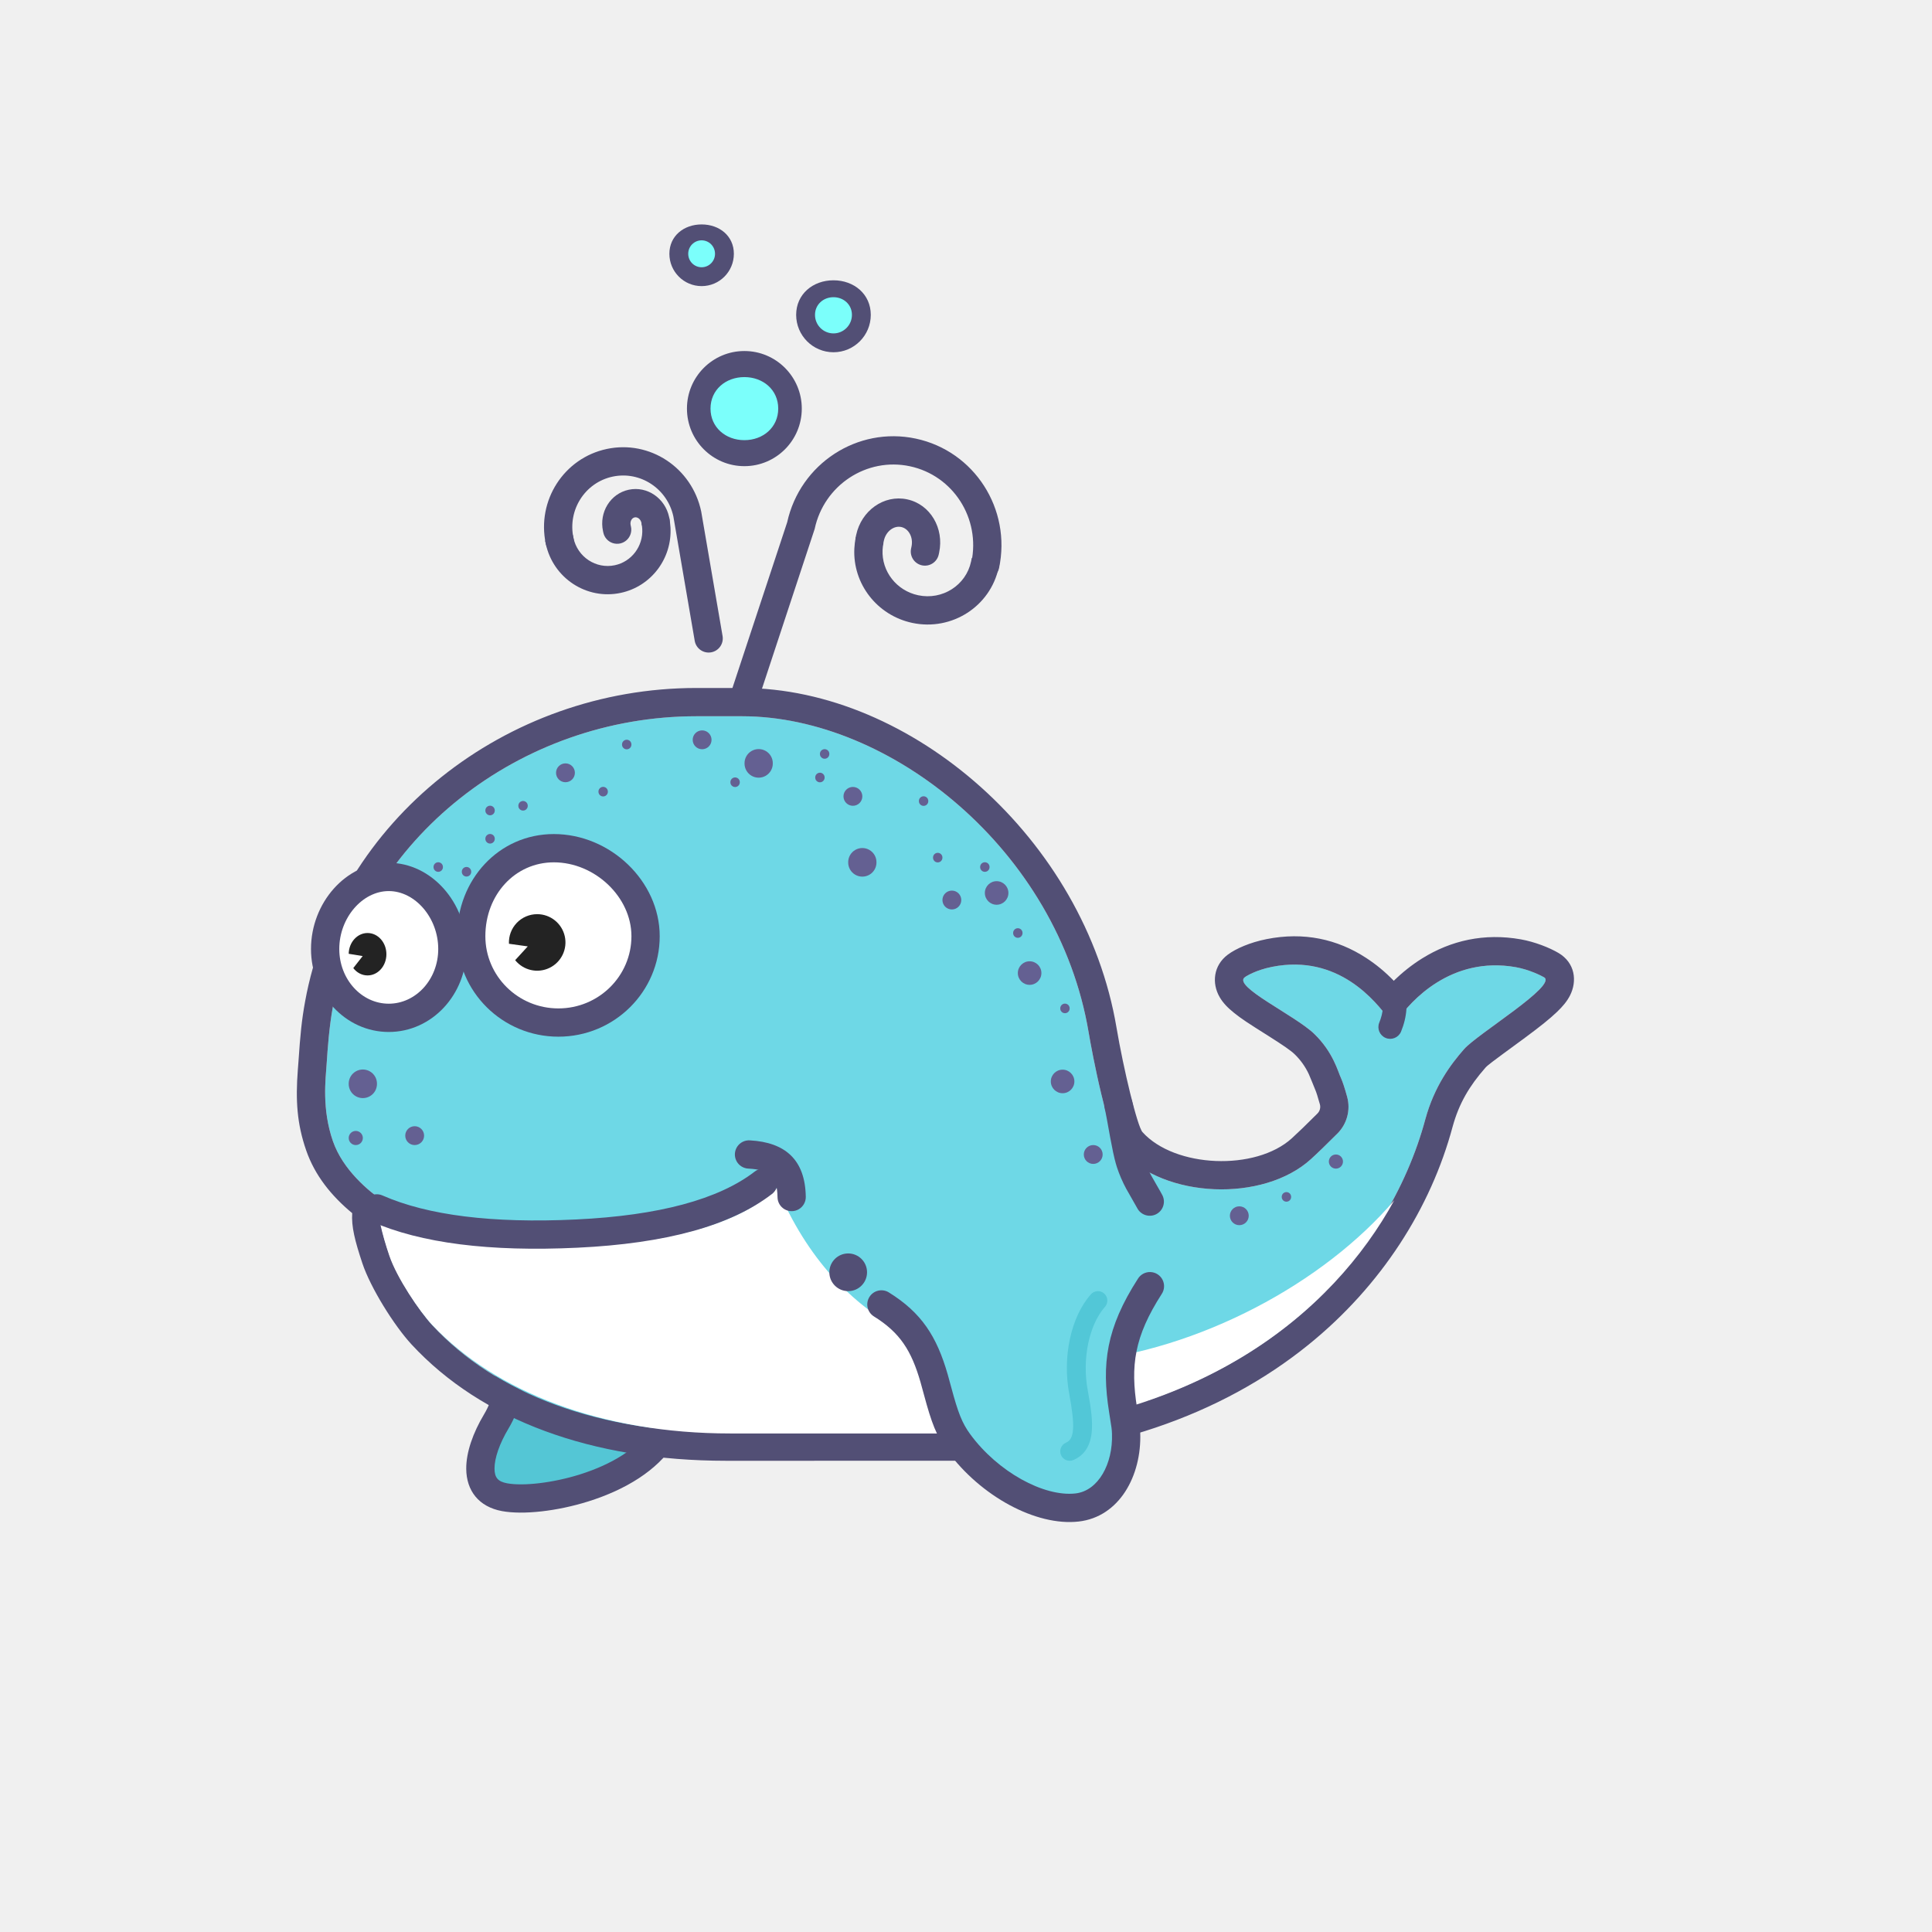
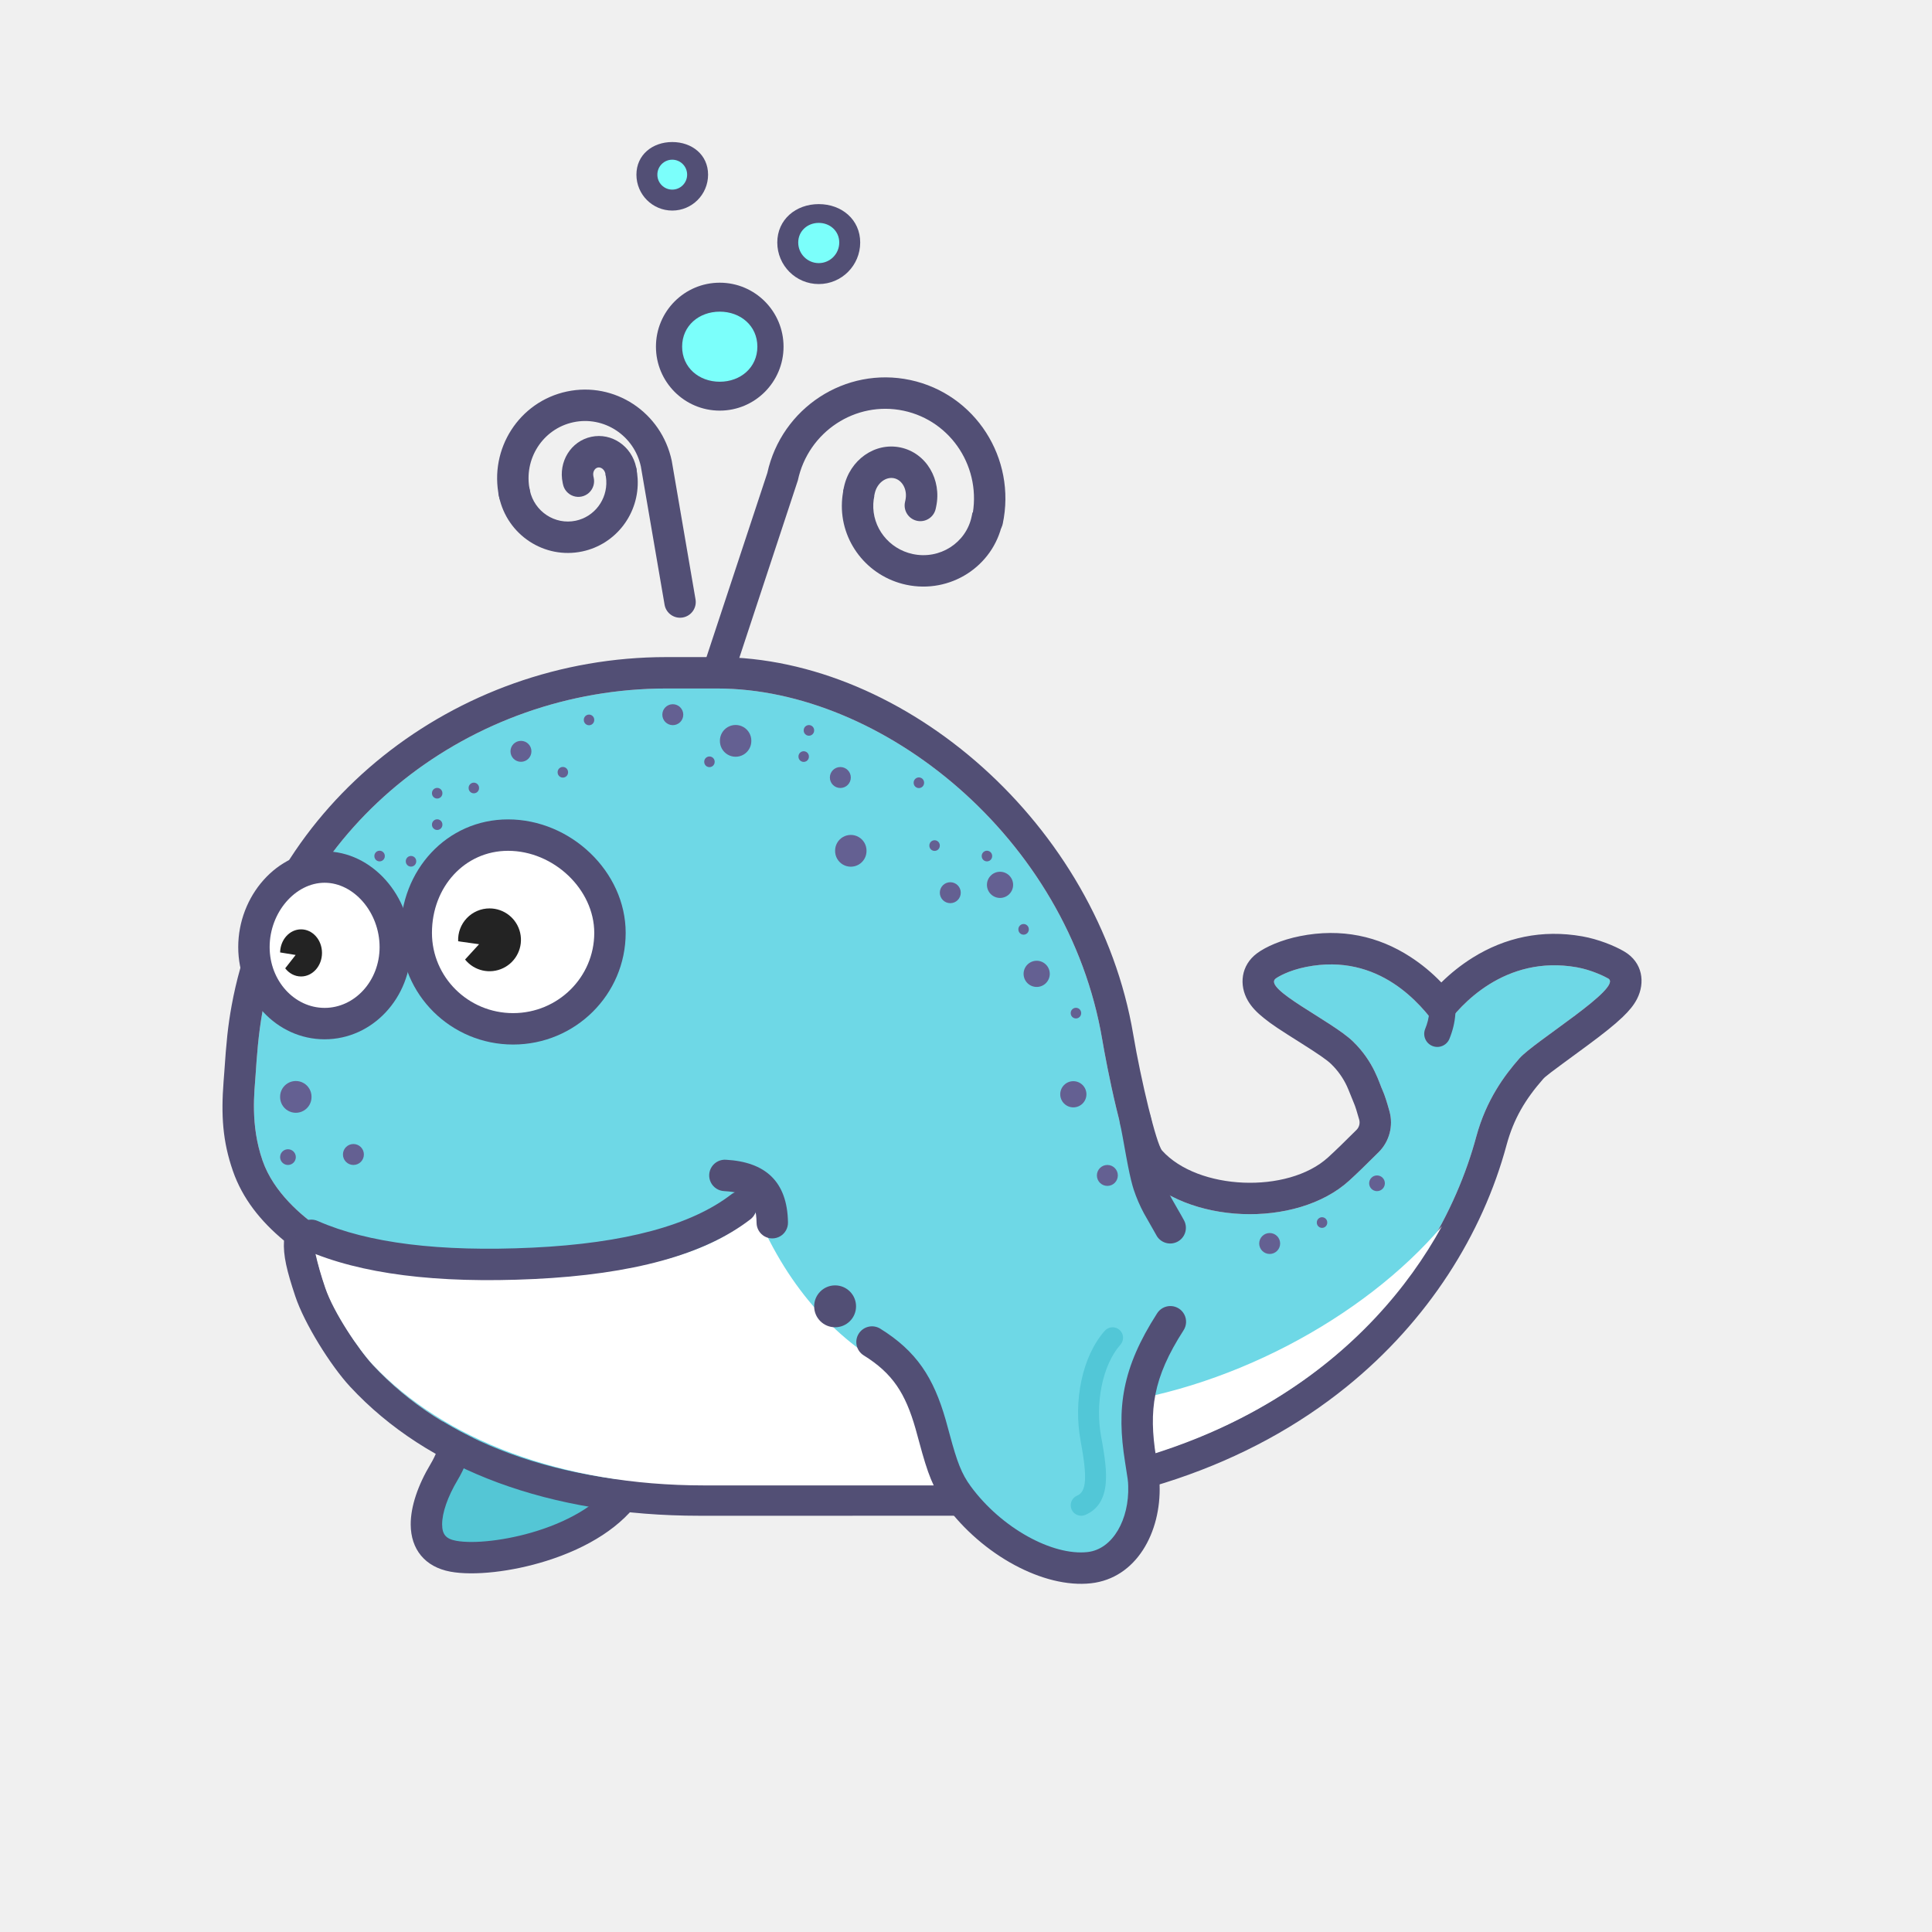
- <svg xmlns="http://www.w3.org/2000/svg" width="800px" height="800px" viewBox="0 0 1024 1024" class="icon" version="1.1">
+ <svg xmlns="http://www.w3.org/2000/svg" width="800px" height="800px" viewBox="51.2 51.2 921.6 921.6" class="icon" version="1.1">
  <path d="M249.756 671.844c24.776 41.714 23.18 65.004 13.26 81.59s-13.956 36.724 4.401 40.116c18.357 3.392 66.258-5.794 83.526-32.096 17.268-26.299 7.34-56.702 41.177-79.365" fill="#54C6D5" />
  <path d="M256.197 668.018c23.48 39.531 26.539 67.047 13.247 89.265-4.67 7.807-7.375 15.577-7.34 21.112 0.03 4.69 1.733 6.873 6.673 7.785 8.429 1.558 24.054-0.135 38.565-4.693 17.046-5.355 30.54-13.792 37.339-24.146 4.528-6.898 7.023-13.747 10.098-26.025 0.207-0.829 0.355-1.419 0.754-3.04 3.279-13.275 5.175-19.341 9.029-26.799 5.185-10.035 12.635-18.415 23.387-25.615a7.493 7.493 0 0 1 8.339 12.45c-15.485 10.37-20.323 19.733-26.207 43.557-0.405 1.633-0.552 2.235-0.767 3.084-3.452 13.784-6.434 21.964-12.111 30.608-9.001 13.712-25.328 23.922-45.373 30.22-16.666 5.235-34.671 7.183-45.778 5.132-12.233-2.26-18.864-10.754-18.937-22.431-0.052-8.697 3.512-18.944 9.468-28.897 10.08-16.849 7.65-38.69-13.27-73.918a7.493 7.493 0 1 1 12.882-7.653z" fill="#524F75" />
  <path d="M755.43 593.318c-18.999 70.723-88.756 161.302-247.356 165.94H384.837c-67.721 0-121.911-20.378-155.665-56.812-6.896-7.44-18.912-25.67-22.9-37.656s-6.191-19.156-2.92-27.923c-8.102-5.682-21.606-16.776-26.901-32.036-5.939-17.121-3.871-32.803-3.312-41.11s1.269-18.996 3.312-30.218C192.659 444.443 275.668 379.629 369.032 379.629h24.309c78.538 0 167.362 70.881 183.653 167.491 1.883 11.187 10.15 54.896 17.425 62.961 22.798 25.288 75.167 27.223 100.347 4.328 3.497-3.182 8.202-7.73 14.114-13.642a19.993 19.993 0 0 0 5.137-19.429c-1.266-4.606-2.348-7.9-3.242-9.888-1.621-3.357-4.059-13.664-14.201-23.477-10.14-9.815-43.303-25.173-36.824-30.003 1.044-0.779 6.097-3.856 14.501-5.527 35.041-6.978 55.034 18.335 62.179 28.083 0.779 1.064 1.531 2.123 2.258 3.172 0.709-1.051 1.449-2.133 2.215-3.247 6.494-9.436 28.04-33.929 62.479-27.833 7.128 1.259 13.599 4.538 14.99 5.355 7.255 4.266-35.273 30.003-42.376 38.088s-15.782 19.703-20.567 37.256z" fill="#6ED8E6" />
  <path d="M755.43 593.318c4.785-17.55 13.464-29.172 20.565-37.256s49.632-33.822 42.376-38.088c-1.391-0.817-7.862-4.096-14.99-5.355-34.439-6.097-55.985 18.397-62.479 27.833-0.767 1.111-3.694 1.139-4.473 0.075-7.143-9.745-27.136-35.061-62.179-28.083-8.402 1.671-13.457 4.75-14.501 5.527-6.479 4.83 26.686 20.188 36.824 30.003 10.143 9.815 12.578 20.123 14.201 23.477 0.892 1.988 1.976 5.282 3.242 9.888a19.98 19.98 0 0 1-5.137 19.429c-5.912 5.912-10.617 10.46-14.114 13.642-25.18 22.895-77.549 20.96-100.347-4.328-7.273-8.065-15.542-51.774-17.425-62.961C560.702 450.51 471.879 379.629 393.341 379.629h-24.309c-93.364 0-176.373 64.814-192.582 153.875-2.041 11.219-2.75 21.909-3.312 30.218s-2.63 23.987 3.312 41.11c5.295 15.26 18.802 26.354 26.901 32.036-3.272 8.766-1.066 15.937 2.92 27.923s16.004 30.215 22.9 37.656C262.928 738.881 317.115 759.259 384.837 759.259h123.235c158.603-4.638 228.357-95.217 247.358-165.94z m-17.246-69.295l0.505 19.673c2.328-13.497 2.343-21.444 0.045-23.834-3.964 3.909 0.187 3.067-0.549 4.161zM162.292 609.745c-4.93-14.211-5.667-26.559-4.438-42.681-0.022 0.295 0.277-3.544 0.332-4.351 0.972-14.408 1.718-21.994 3.519-31.891C179.128 435.095 267.911 364.644 369.032 364.644h24.309c89.862 0 181.615 80.269 198.429 179.984 3.696 21.931 11.029 52.371 13.777 55.418 17.103 18.971 59.946 20.727 79.138 3.277 3.292-2.995 7.845-7.39 13.599-13.15a4.995 4.995 0 0 0 1.286-4.858c-1.079-3.916-1.958-6.601-2.46-7.717-0.712-1.658-2.637-6.644-3.387-8.234a35.575 35.575 0 0 0-7.565-10.625c-1.948-1.888-6.012-4.708-13.714-9.571-11.341-7.146-14.438-9.184-18.29-12.271-3.392-2.72-5.879-5.242-7.71-8.397-4.251-7.338-3.367-16.789 4.356-22.543 4.243-3.164 11.731-6.459 20.53-8.209 19.733-3.931 37.446 0.025 52.641 9.9a82.3 82.3 0 0 1 14.766 12.216 86.553 86.553 0 0 1 15.008-11.873c15.295-9.523 32.945-13.544 52.254-10.128 7.555 1.339 15.335 4.466 19.973 7.193 8.906 5.237 10.048 14.943 6.151 22.588-1.571 3.082-3.809 5.747-6.883 8.692-3.906 3.751-9.111 7.882-16.911 13.647l-2.363 1.738c-15.857 11.621-17.52 12.88-18.704 14.229-8.419 9.586-13.976 18.869-17.368 31.307-11.499 42.816-37.556 84.073-76.36 115.462-46.335 37.478-108.292 59.272-185.014 61.515L384.837 774.244c-71.018 0-129.509-21.514-166.66-61.612-9.238-9.973-21.779-30.041-26.127-43.11-3.986-11.983-5.839-19.434-5.375-26.524-11.132-9.231-19.801-20.04-24.384-33.253z" fill="#524F75" />
  <path d="M192.312 574.439m-7.493 0a7.493 7.493 0 1 0 14.985 0 7.493 7.493 0 1 0-14.985 0Z" fill="#646092" />
  <path d="M402.107 404.605m-7.493 0a7.493 7.493 0 1 0 14.985 0 7.493 7.493 0 1 0-14.985 0Z" fill="#646092" />
  <path d="M457.054 457.054m-7.493 0a7.493 7.493 0 1 0 14.985 0 7.493 7.493 0 1 0-14.985 0Z" fill="#646092" />
  <path d="M452.059 422.088m-4.995 0a4.995 4.995 0 1 0 9.99 0 4.995 4.995 0 1 0-9.99 0Z" fill="#646092" />
  <path d="M504.507 477.034m-4.995 0a4.995 4.995 0 1 0 9.99 0 4.995 4.995 0 1 0-9.99 0Z" fill="#646092" />
  <path d="M372.137 392.117m-4.995 0a4.995 4.995 0 1 0 9.99 0 4.995 4.995 0 1 0-9.99 0Z" fill="#646092" />
  <path d="M528.234 473.288m-6.244 0a6.244 6.244 0 1 0 12.488 0 6.244 6.244 0 1 0-12.488 0Z" fill="#646092" />
  <path d="M545.717 515.746m-6.244 0a6.244 6.244 0 1 0 12.488 0 6.244 6.244 0 1 0-12.488 0Z" fill="#646092" />
  <path d="M708.059 615.649m-3.746 0a3.746 3.746 0 1 0 7.493 0 3.746 3.746 0 1 0-7.493 0Z" fill="#646092" />
  <path d="M563.2 573.19m-6.244 0a6.244 6.244 0 1 0 12.488 0 6.244 6.244 0 1 0-12.488 0Z" fill="#646092" />
  <path d="M299.707 409.6m-4.995 0a4.995 4.995 0 1 0 9.99 0 4.995 4.995 0 1 0-9.99 0Z" fill="#646092" />
  <path d="M219.785 601.912m-4.995 0a4.995 4.995 0 1 0 9.99 0 4.995 4.995 0 1 0-9.99 0Z" fill="#646092" />
  <path d="M579.434 611.902m-4.995 0a4.995 4.995 0 1 0 9.99 0 4.995 4.995 0 1 0-9.99 0Z" fill="#646092" />
  <path d="M656.859 644.371m-4.995 0a4.995 4.995 0 1 0 9.99 0 4.995 4.995 0 1 0-9.99 0Z" fill="#646092" />
  <path d="M194.81 536.976m-4.995 0a4.995 4.995 0 1 0 9.99 0 4.995 4.995 0 1 0-9.99 0Z" fill="#646092" />
  <path d="M188.566 603.161m-3.746 0a3.746 3.746 0 1 0 7.493 0 3.746 3.746 0 1 0-7.493 0Z" fill="#646092" />
  <path d="M211.044 485.776m-3.746 0a3.746 3.746 0 1 0 7.493 0 3.746 3.746 0 1 0-7.493 0Z" fill="#646092" />
  <path d="M247.259 462.049m-2.498 0a2.498 2.498 0 1 0 4.995 0 2.498 2.498 0 1 0-4.995 0Z" fill="#646092" />
  <path d="M232.273 459.551m-2.498 0a2.498 2.498 0 1 0 4.995 0 2.498 2.498 0 1 0-4.995 0Z" fill="#646092" />
  <path d="M434.576 412.098m-2.498 0a2.498 2.498 0 1 0 4.995 0 2.498 2.498 0 1 0-4.995 0Z" fill="#646092" />
  <path d="M497.015 454.556m-2.498 0a2.498 2.498 0 1 0 4.995 0 2.498 2.498 0 1 0-4.995 0Z" fill="#646092" />
  <path d="M539.473 494.517m-2.498 0a2.498 2.498 0 1 0 4.995 0 2.498 2.498 0 1 0-4.995 0Z" fill="#646092" />
  <path d="M681.834 634.38m-2.498 0a2.498 2.498 0 1 0 4.995 0 2.498 2.498 0 1 0-4.995 0Z" fill="#646092" />
  <path d="M564.449 534.478m-2.498 0a2.498 2.498 0 1 0 4.995 0 2.498 2.498 0 1 0-4.995 0Z" fill="#646092" />
  <path d="M259.746 444.566m-2.498 0a2.498 2.498 0 1 0 4.995 0 2.498 2.498 0 1 0-4.995 0Z" fill="#646092" />
  <path d="M277.229 427.083m-2.498 0a2.498 2.498 0 1 0 4.995 0 2.498 2.498 0 1 0-4.995 0Z" fill="#646092" />
  <path d="M319.688 419.59m-2.498 0a2.498 2.498 0 1 0 4.995 0 2.498 2.498 0 1 0-4.995 0Z" fill="#646092" />
  <path d="M389.62 414.595m-2.498 0a2.498 2.498 0 1 0 4.995 0 2.498 2.498 0 1 0-4.995 0Z" fill="#646092" />
  <path d="M437.073 399.61m-2.498 0a2.498 2.498 0 1 0 4.995 0 2.498 2.498 0 1 0-4.995 0Z" fill="#646092" />
  <path d="M489.522 424.585m-2.498 0a2.498 2.498 0 1 0 4.995 0 2.498 2.498 0 1 0-4.995 0Z" fill="#646092" />
  <path d="M521.99 459.551m-2.498 0a2.498 2.498 0 1 0 4.995 0 2.498 2.498 0 1 0-4.995 0Z" fill="#646092" />
  <path d="M332.176 394.615m-2.498 0a2.498 2.498 0 1 0 4.995 0 2.498 2.498 0 1 0-4.995 0Z" fill="#646092" />
  <path d="M259.746 429.58m-2.498 0a2.498 2.498 0 1 0 4.995 0 2.498 2.498 0 1 0-4.995 0Z" fill="#646092" />
  <path d="M274.732 449.561m-2.498 0a2.498 2.498 0 1 0 4.995 0 2.498 2.498 0 1 0-4.995 0Z" fill="#646092" />
  <path d="M739.023 636.131c-32.633 59.547-103.751 119.975-231.754 123.637H387.015c-67.681 0-124.089-21.821-157.823-57.446-6.891-7.278-18.812-24.936-22.798-36.659a169.27 169.27 0 0 1-4.86-16.966c55.728 9.698 94.59 13.567 116.584 11.604 39.581-3.527 74.555-11.604 93.811-30.797 63.168 150.031 252.746 94.053 327.096 6.629z" fill="#FFFFFF" />
  <path d="M609.405 681.834c-24.776 38.542-13.08 62.424-12.54 77.851 0.537 15.43-6.756 37.184-26.067 39.322-19.306 2.138-46.202-12.066-62.576-34.379-16.377-22.311-7.34-52.391-41.177-73.328" fill="#6ED8E6" />
  <path d="M603.104 677.783c-16.761 26.07-19.341 45.101-15.243 70.771 1.394 8.726 1.426 8.971 1.514 11.394 0.554 15.937-7.273 30.27-19.404 31.614-16.681 1.846-41.047-11.384-55.713-31.364-4.383-5.972-6.516-11.626-10.048-24.776a380.453 380.453 0 0 0-1.893-6.896c-5.782-20.113-13.809-32.753-31.332-43.597a7.495 7.495 0 0 0-7.885 12.745c13.916 8.609 19.975 18.152 24.816 34.996 0.514 1.791 0.827 2.935 1.823 6.641 4.001 14.888 6.611 21.814 12.44 29.753 17.6 23.982 46.897 39.889 69.442 37.391 21.604-2.393 33.525-24.214 32.728-47.029-0.117-3.362-0.142-3.512-1.693-13.235-3.567-22.323-1.479-37.708 13.05-60.306a7.493 7.493 0 1 0-12.603-8.102z" fill="#524F75" />
  <path d="M449.561 674.341m-9.99 0a9.99 9.99 0 1 0 19.98 0 9.99 9.99 0 1 0-19.98 0Z" fill="#524F75" />
  <path d="M206.049 539.473c18.622 0 33.717-16.339 33.717-36.492 0-20.155-15.095-38.188-33.717-38.188S172.332 482.826 172.332 502.981C172.332 523.134 187.427 539.473 206.049 539.473z" fill="#FFFFFF" />
  <path d="M206.049 546.966C183.151 546.966 164.839 527.145 164.839 502.981c0-24.401 18.477-45.68 41.21-45.68s41.21 21.279 41.21 45.68C247.259 527.145 228.946 546.966 206.049 546.966z m0-14.985c14.346 0 26.224-12.857 26.224-28.999 0-16.556-12.276-30.695-26.224-30.695S179.824 486.425 179.824 502.981C179.824 519.123 191.703 531.98 206.049 531.98z" fill="#524F75" />
  <path d="M187.247 513.101C189.078 515.487 191.788 516.995 194.81 516.995c5.517 0 9.99-5.033 9.99-11.239s-4.473-11.239-9.99-11.239c-5.45 0-9.883 4.91-9.99 11.012l7.408 1.211-4.98 6.361z" fill="#232323" />
  <path d="M295.961 541.971c25.518 0 46.205-20.49 46.205-45.765C342.166 470.93 319.068 449.561 293.551 449.561S249.756 470.93 249.756 496.205 270.443 541.971 295.961 541.971z" fill="#FFFFFF" />
  <path d="M295.961 549.463c-29.641 0-53.698-23.829-53.698-53.258C242.263 466.265 264.347 442.068 293.551 442.068 323.404 442.068 349.659 466.969 349.659 496.205 349.659 525.634 325.602 549.463 295.961 549.463z m0-14.985c21.397 0 38.712-17.151 38.712-38.273C334.673 475.428 315.3 457.054 293.551 457.054 272.943 457.054 257.249 474.252 257.249 496.205 257.249 517.327 274.564 534.478 295.961 534.478z" fill="#524F75" />
  <path d="M273.048 508.911A14.985 14.985 0 1 0 284.722 484.527a14.985 14.985 0 0 0-14.97 15.687l9.975 1.396-6.678 7.3z" fill="#232323" />
  <path d="M368.233 339.771a7.493 7.493 0 0 0 14.768-2.533L371.637 271.018C366.717 247.815 344.356 233.122 321.611 237.958S284.41 265.311 289.28 288.221a7.493 7.493 0 1 0 14.658-3.114c-3.157-14.853 6.169-29.384 20.785-32.491 14.571-3.097 28.957 6.319 32.174 21.092l11.339 66.063z" fill="#524F75" />
  <path d="M340.018 277.437c0.207 0.982 0.34 1.968 0.39 2.95 0.5 9.129-5.654 17.308-14.538 19.196-9.945 2.115-19.778-4.346-21.931-14.476l-0.362-1.708-14.661 3.114 0.365 1.711c3.866 18.19 21.629 29.861 39.704 26.017 16.159-3.434 27.281-18.222 26.389-34.666a34.456 34.456 0 0 0-0.699-5.252l-14.658 3.114z" fill="#524F75" />
  <path d="M340.135 277.876l-0.155-0.724c-0.437-2.055-2.14-3.242-3.611-2.927-1.474 0.312-2.548 2.09-2.11 4.141l0.155 0.727a7.493 7.493 0 1 1-14.658 3.114l-0.155-0.724c-2.113-9.945 3.869-19.838 13.654-21.916 9.785-2.08 19.271 4.521 21.387 14.468l0.155 0.724a7.493 7.493 0 1 1-14.661 3.117z" fill="#524F75" />
  <path d="M485.376 232.468c31.05 6.601 50.788 37.354 44.134 68.658a7.493 7.493 0 0 1-14.658-3.112c4.943-23.25-9.673-46.015-32.591-50.888s-45.531 9.985-50.471 33.23l-29.659 89.912a7.493 7.493 0 0 1-14.229-4.7l29.319-88.743c6.836-31.067 37.241-50.925 68.156-44.357z" fill="#524F75" />
  <path d="M468.26 287.794c-0.257 1.209-0.412 2.423-0.475 3.636-0.574 11.339 7.363 21.621 18.844 24.062 12.84 2.73 25.38-5.282 28.048-17.833l0.425-2.006 14.661 3.114-0.425 2.008c-4.398 20.69-24.933 33.814-45.82 29.374-18.669-3.969-31.642-20.775-30.695-39.476 0.1-2.008 0.36-4.009 0.782-5.994l14.656 3.114z" fill="#524F75" />
  <path d="M468.218 287.719l0.23-1.079c1.074-5.058 5.345-8.142 9.216-7.318 3.874 0.824 6.519 5.377 5.442 10.432l-0.23 1.081a7.493 7.493 0 0 0 14.658 3.114l0.23-1.079c2.73-12.842-4.668-25.588-16.983-28.207-12.318-2.617-24.261 6.019-26.991 18.862l-0.23 1.079A7.493 7.493 0 1 0 468.218 287.719z" fill="#524F75" />
  <path d="M426.976 166.872a14.831 14.781 90 1 0 29.561 0 14.831 14.781 90 1 0-29.561 0Z" fill="#7BFFFB" />
  <path d="M441.756 186.7c-10.927 0-19.776-8.881-19.776-19.826 0-10.947 8.851-18.31 19.776-18.31 10.927 0 19.776 7.363 19.776 18.31 0 10.944-8.849 19.826-19.776 19.826z m0-9.99c5.402 0 9.785-4.401 9.785-9.835 0-5.437-4.386-9.353-9.785-9.353s-9.785 3.916-9.785 9.353a9.808 9.808 0 0 0 9.785 9.835z" fill="#524F75" />
  <path d="M370.343 216.561a24.269 24.189 90 1 0 48.378 0 24.269 24.189 90 1 0-48.378 0Z" fill="#7BFFFB" />
  <path d="M394.532 247.076c-16.811 0-30.433-13.667-30.433-30.513s13.619-30.513 30.433-30.513 30.433 13.667 30.433 30.513-13.622 30.513-30.433 30.513z m0-13.784c9.905 0 17.945-6.771 17.945-16.731s-8.04-16.694-17.945-16.694-17.945 6.733-17.945 16.694 8.037 16.731 17.945 16.731z" fill="#524F75" />
  <path d="M359.784 134.514a12.136 12.093 90 1 0 24.186 0 12.136 12.093 90 1 0-24.186 0Z" fill="#7BFFFB" />
  <path d="M371.877 151.644c-9.443 0-17.091-7.673-17.091-17.131 0-9.456 7.648-15.56 17.091-15.56 9.441 0 17.088 6.104 17.088 15.56 0.002 9.458-7.645 17.131-17.088 17.131z m0-9.99a7.118 7.118 0 0 0 7.098-7.141A7.118 7.118 0 0 0 371.877 127.376a7.118 7.118 0 0 0-7.101 7.138 7.123 7.123 0 0 0 7.101 7.141z" fill="#524F75" />
  <path d="M196.788 647.375c26.334 11.576 62.711 16.152 109.231 13.939 46.852-2.228 81.226-11.589 103.159-28.492a7.493 7.493 0 1 0-9.151-11.868c-19.066 14.696-50.653 23.295-94.722 25.393-44.404 2.113-78.601-2.19-102.49-12.69a7.493 7.493 0 1 0-6.027 13.719z" fill="#524F75" />
  <path d="M396.688 619.383c11.291 0.642 15.218 4.011 15.41 15.13a7.493 7.493 0 1 0 14.983-0.265c-0.342-19.648-10.967-28.774-29.546-29.826a7.493 7.493 0 1 0-0.847 14.96z" fill="#524F75" />
  <path d="M578.188 686.02c-10.834 12.248-15.038 33.59-11.506 52.541 3.297 17.698 2.747 24.204-1.691 26.09a4.995 4.995 0 1 0 3.906 9.196c6.067-2.58 9.146-7.827 9.768-15.188 0.46-5.38-0.257-11.694-2.163-21.929-3.01-16.149 0.582-34.384 9.169-44.094a4.99 4.99 0 0 0-0.435-7.048 4.983 4.983 0 0 0-7.048 0.432z" fill="#52C7D7" />
  <path d="M732.175 526.126c1.444 5.31 1.074 10.557-1.164 15.952a6.246 6.246 0 0 0 11.539 4.78c3.279-7.925 3.856-15.999 1.676-24.009a6.236 6.236 0 0 0-3.611-4.121c-0.582-0.245-1.231 1.166-1.871 1.106-0.722-0.065-1.439-1.573-2.18-1.371a6.241 6.241 0 0 0-4.388 7.663zM585.458 587.249c0.292 1.131 0.687 3.107 1.269 6.264 0.142 0.789 1.334 7.425 1.718 9.486 1.131 6.109 2.048 10.442 2.98 13.754 0.19 0.677 0.382 1.311 0.574 1.903a71.415 71.415 0 0 0 4.908 11.386c1.161 2.175 5.155 8.916 5.799 10.2a7.498 7.498 0 0 0 10.058 3.337 7.498 7.498 0 0 0 3.337-10.058c-0.937-1.863-5.06-8.819-5.972-10.527a56.033 56.033 0 0 1-3.899-9.021c-0.122-0.367-0.25-0.797-0.385-1.276-0.772-2.747-1.618-6.743-2.67-12.425-0.372-2.013-1.561-8.624-1.713-9.456-0.642-3.504-1.086-5.704-1.494-7.295a7.493 7.493 0 0 0-14.511 3.729z" fill="#524F75" />
</svg>
